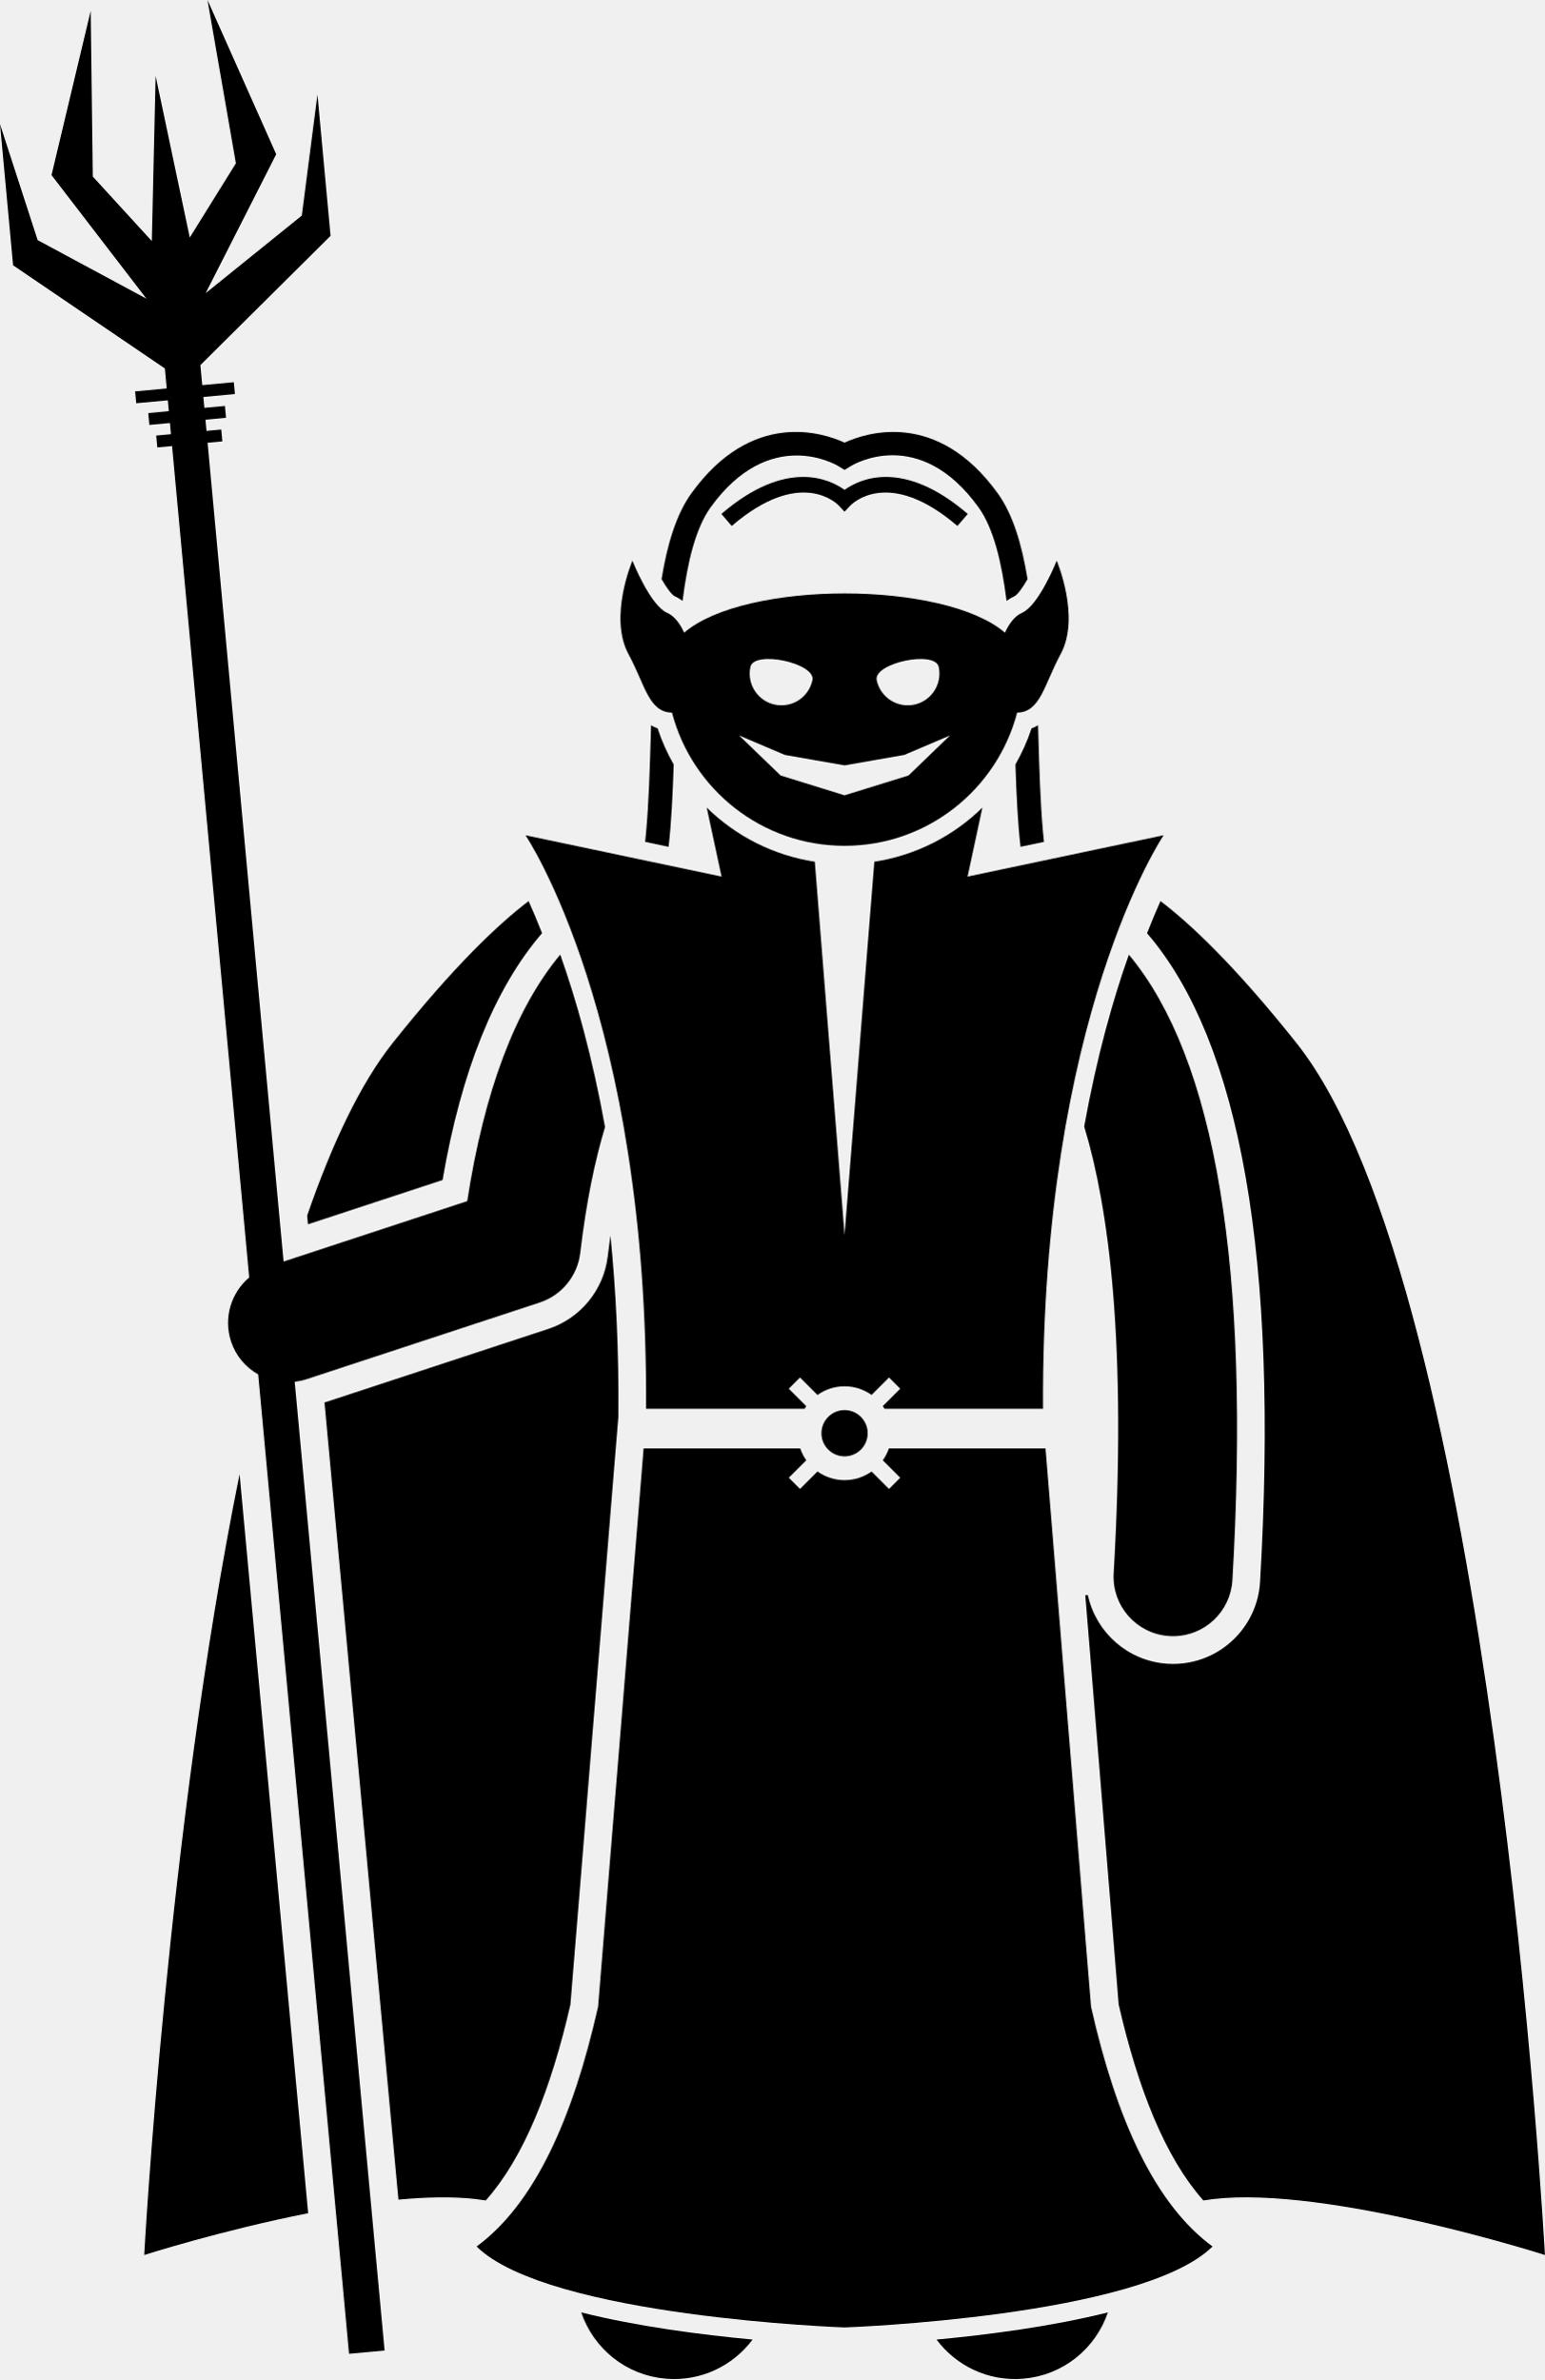
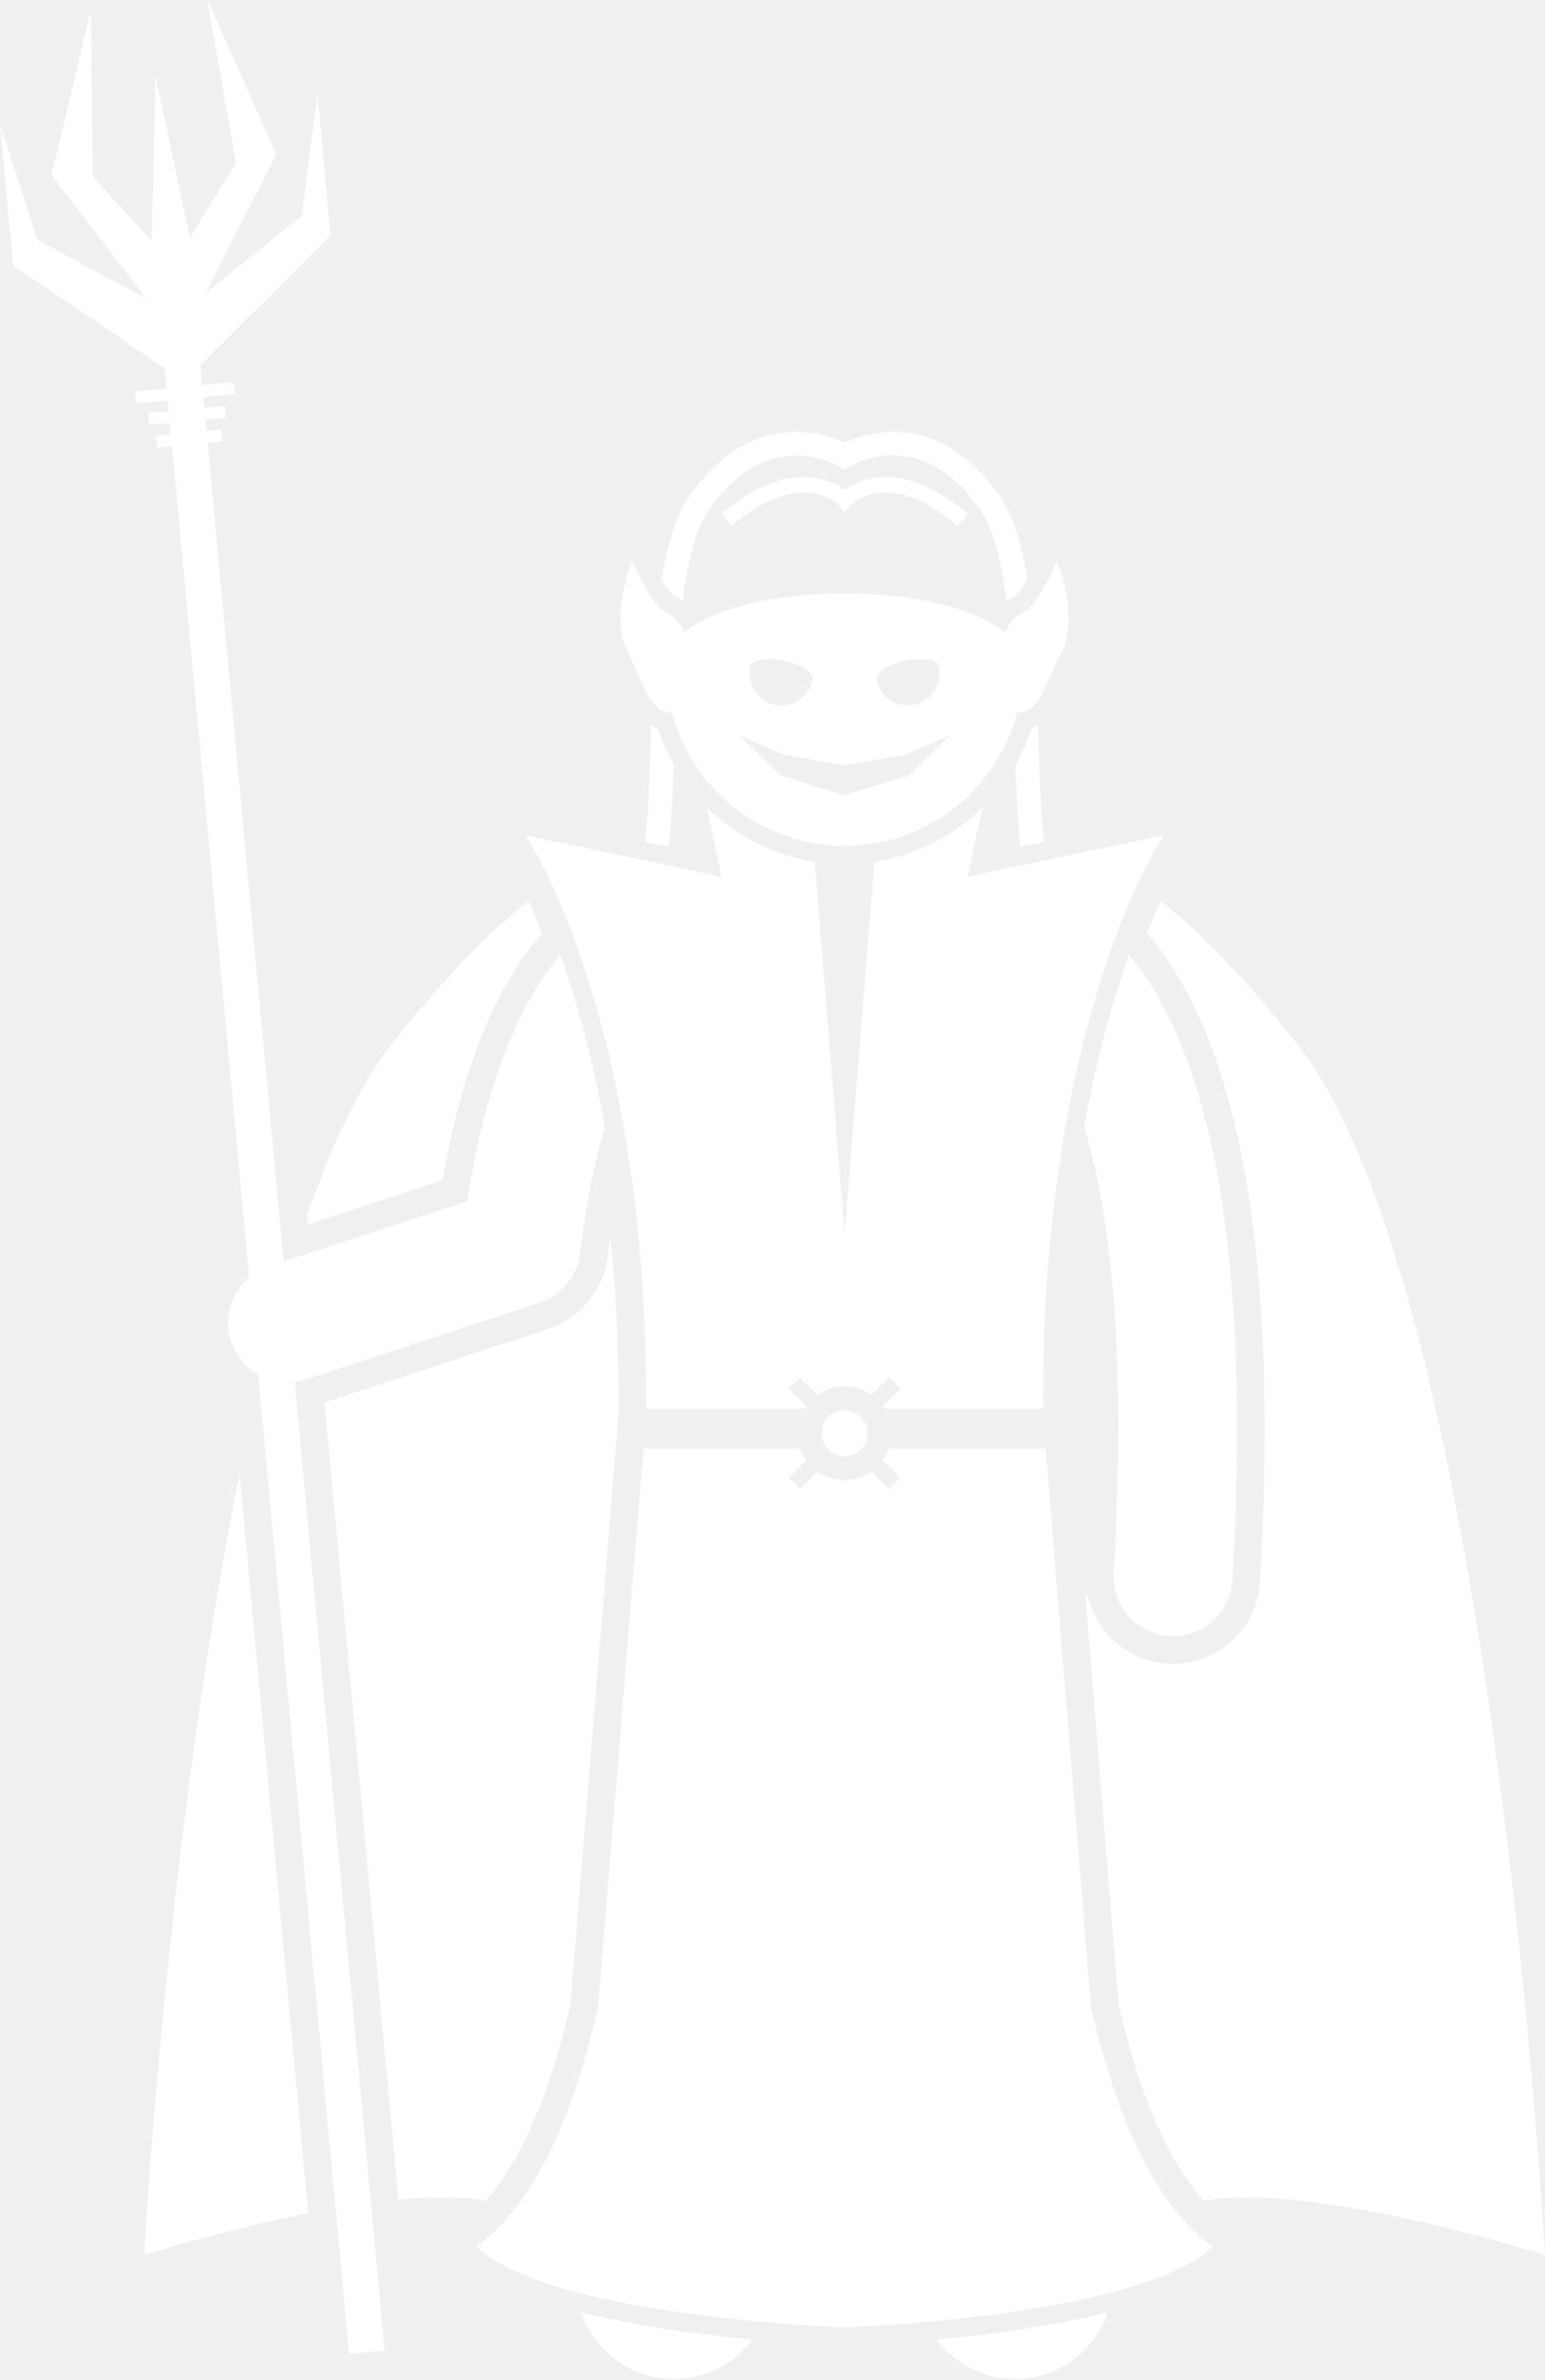
- <svg xmlns="http://www.w3.org/2000/svg" version="1.1" id="Layer_1" x="0px" y="0px" viewBox="0 0 194.853 299.969" enable-background="new 0 0 194.853 299.969" xml:space="preserve">
+ <svg xmlns="http://www.w3.org/2000/svg" version="1.1" id="Layer_1" x="0px" y="0px" viewBox="0 0 194.853 299.969" enable-background="new 0 0 194.853 299.969" xml:space="preserve" fill="#ffffff">
  <g>
    <path d="M158.929,199.447c-0.34,5.808-5.161,10.357-10.975,10.357c-0.216,0-0.433-0.006-0.65-0.019   c-5.034-0.295-9.077-3.953-10.098-8.655h-0.321l4.21,51.615c2.449,10.668,5.877,19.311,10.682,24.708l1.273-0.178   c14.475-1.683,41.801,7.055,41.801,7.055s-6.592-121.726-31.333-152.817c-7.792-9.792-13.412-15.059-17.148-17.895   c-0.532,1.183-1.102,2.529-1.698,4.049C156.506,131.424,161.301,158.9,158.929,199.447z" />
    <path d="M77.984,178.669c0.084-8.392-0.304-16.002-0.992-22.872c-0.119,0.845-0.234,1.706-0.34,2.604   c-0.502,4.231-3.441,7.825-7.487,9.155l-28.241,9.287l9.327,100.507c3.538-0.33,6.888-0.406,9.737-0.075   l1.273,0.178c4.805-5.398,8.233-14.04,10.682-24.708L77.984,178.669z" />
    <path d="M18.186,284.33c0,0,9.743-3.114,20.675-5.266l-8.648-93.183C21.078,230.968,18.186,284.33,18.186,284.33z" />
    <path d="M55.815,148.787c2.358-13.749,6.566-24.179,12.548-31.124c-0.595-1.518-1.165-2.863-1.696-4.045   c-3.736,2.836-9.355,8.103-17.147,17.895c-4.069,5.113-7.644,12.688-10.783,21.76l0.102,1.097L55.815,148.787z" />
    <path d="M128.071,96.391c0.125,3.838,0.292,7.357,0.643,10.377l2.957-0.623c-0.043-0.392-0.082-0.794-0.119-1.201   c-0.347-3.785-0.474-8.182-0.589-12.168c-0.013-0.442-0.026-0.885-0.039-1.328c-0.256,0.153-0.53,0.285-0.824,0.392   C129.578,93.446,128.884,94.96,128.071,96.391z" />
    <path d="M84.325,106.77c0.351-3.021,0.518-6.541,0.643-10.38c-0.813-1.43-1.506-2.944-2.029-4.549   c-0.294-0.107-0.568-0.239-0.824-0.392c-0.013,0.443-0.026,0.886-0.039,1.328c-0.115,3.985-0.242,8.382-0.589,12.167   c-0.037,0.408-0.077,0.81-0.119,1.203L84.325,106.77z" />
    <path d="M85.078,75.169c0.353,0.154,0.689,0.354,1.009,0.594c0.621-4.939,1.665-9.192,3.528-11.781   c7.414-10.303,15.773-5.425,16.118-5.217l0.787,0.485l0.787-0.484c0.349-0.216,8.655-5.158,16.119,5.216   c1.863,2.589,2.906,6.843,3.528,11.782c0.323-0.243,0.663-0.445,1.021-0.602c0.376-0.202,0.99-1.041,1.625-2.14   c-0.718-4.399-1.857-8.176-3.739-10.792c-7.67-10.657-16.666-7.651-19.342-6.422   c-2.675-1.23-11.671-4.238-19.341,6.422c-1.882,2.616-3.021,6.391-3.739,10.79   C84.076,74.122,84.694,74.964,85.078,75.169z" />
    <path d="M105.783,63.735l0.731,0.784l0.737-0.778c0.192-0.203,4.811-4.891,13.503,2.576l1.303-1.517   c-8.168-7.019-13.644-4.401-15.537-3.036c-1.894-1.365-7.365-3.986-15.536,3.036l1.303,1.517   C100.979,58.85,105.595,63.536,105.783,63.735z" />
    <path d="M136.745,142.037c3.138,10.334,5.397,27.578,3.715,56.329c-0.242,4.135,2.914,7.683,7.049,7.925   c0.149,0.009,0.298,0.013,0.445,0.013c3.941,0,7.247-3.076,7.481-7.062c2.295-39.237-2.097-65.728-13.055-78.868   C140.419,125.887,138.356,133.101,136.745,142.037z" />
    <path d="M73.306,291.568c1.536,4.529,5.637,7.946,10.705,8.36c4.401,0.358,8.443-1.642,10.906-4.936   C88.478,294.391,80.415,293.349,73.306,291.568z" />
    <path d="M118.121,294.992c2.463,3.294,6.505,5.294,10.906,4.936c5.069-0.413,9.17-3.83,10.706-8.36   C132.624,293.349,124.561,294.391,118.121,294.992z" />
    <path d="M131.866,182.63h-19.753c-0.185,0.54-0.445,1.044-0.769,1.501l2.195,2.195l-1.414,1.414l-2.196-2.196   c-0.964,0.682-2.138,1.086-3.409,1.086c-1.275,0-2.452-0.407-3.418-1.093l-2.203,2.203l-1.414-1.414l2.204-2.204   c-0.321-0.454-0.578-0.956-0.762-1.492H81.173l-5.741,70.39c-3.225,14.3-8.073,24.906-15.321,30.237   c8.99,8.889,46.408,10.206,46.408,10.206s37.418-1.317,46.408-10.206c-7.248-5.331-12.096-15.938-15.321-30.237   L131.866,182.63z" />
    <path d="M81.486,177.63h19.991c0.068-0.111,0.137-0.22,0.212-0.326l-2.204-2.204l1.414-1.414l2.203,2.203   c0.966-0.685,2.143-1.093,3.418-1.093c1.27,0,2.445,0.404,3.409,1.086l2.196-2.196l1.414,1.414l-2.195,2.195   c0.077,0.109,0.149,0.221,0.219,0.335h19.991c-0.266-49.483,15.208-72.315,15.208-72.315l-24.726,5.211   l1.866-8.697c-3.662,3.594-8.409,6.025-13.627,6.822l-3.755,47.075l-3.755-47.075   c-5.218-0.797-9.965-3.228-13.628-6.823l1.866,8.698l-24.726-5.211C66.277,105.316,81.751,128.147,81.486,177.63z" />
    <path d="M20.79,46.455l0.234,2.522l-3.983,0.37l0.139,1.494l3.983-0.37l0.127,1.369l-2.593,0.241l0.139,1.494   l2.593-0.241l0.131,1.411l-1.86,0.173l0.139,1.494l1.86-0.173l9.728,104.832   c-2.267,1.915-3.273,5.079-2.289,8.071c0.605,1.84,1.863,3.27,3.424,4.158L44.02,296.787l4.481-0.416   L37.166,174.227c0.48-0.059,0.961-0.149,1.438-0.306l29.467-9.69c2.771-0.911,4.762-3.346,5.106-6.242   c0.77-6.498,1.871-11.712,3.129-15.885c-1.612-8.971-3.683-16.209-5.649-21.737   c-5.659,6.79-9.59,17.199-11.727,31.081l-23.169,7.619L26.178,55.821l1.86-0.173l-0.138-1.494l-1.86,0.173   l-0.131-1.411l2.593-0.241l-0.139-1.494l-2.593,0.24l-0.127-1.369l3.983-0.37l-0.139-1.494l-3.983,0.37   l-0.234-2.522L41.688,29.735L40.036,11.936l-1.975,15.248l-12.127,9.781l8.898-17.515L26.166,0l3.584,20.59   l-5.819,9.362l-4.304-20.37l-0.482,20.814l-7.442-8.132L11.437,1.367L6.497,22.078l11.969,15.579l-13.719-7.382   L0,15.651l1.652,17.799L20.79,46.455z" />
    <path d="M106.52,106.644c10.455,0,19.24-7.129,21.767-16.791c2.954-0.052,3.401-3.538,5.483-7.368   c2.549-4.689-0.493-11.788-0.493-11.788s-2.224,5.63-4.381,6.573c-0.989,0.432-1.681,1.486-2.144,2.502   c-7.692-6.595-32.773-6.595-40.465,0c-0.463-1.016-1.155-2.07-2.144-2.502   c-2.157-0.943-4.381-6.573-4.381-6.573s-3.041,7.099-0.493,11.788c2.082,3.83,2.529,7.317,5.483,7.368   C87.28,99.515,96.067,106.644,106.52,106.644z M118.395,84.09c0.465,2.16-0.91,4.287-3.069,4.752   s-4.287-0.91-4.752-3.069C110.109,83.613,117.93,81.931,118.395,84.09z M94.644,84.09   c0.465-2.16,8.286-0.477,7.821,1.682c-0.465,2.16-2.592,3.534-4.752,3.069   C95.554,88.378,94.18,86.25,94.644,84.09z M98.974,95.18l7.545,1.322l7.545-1.322l5.764-2.456l-5.24,5.053   l-8.069,2.503l-8.069-2.503l-5.24-5.053L98.974,95.18z" />
    <path d="M106.519,183.63c1.608,0,2.917-1.308,2.917-2.917s-1.309-2.917-2.917-2.917c-1.607,0-2.916,1.309-2.916,2.917   S104.912,183.63,106.519,183.63z" />
  </g>
</svg>
